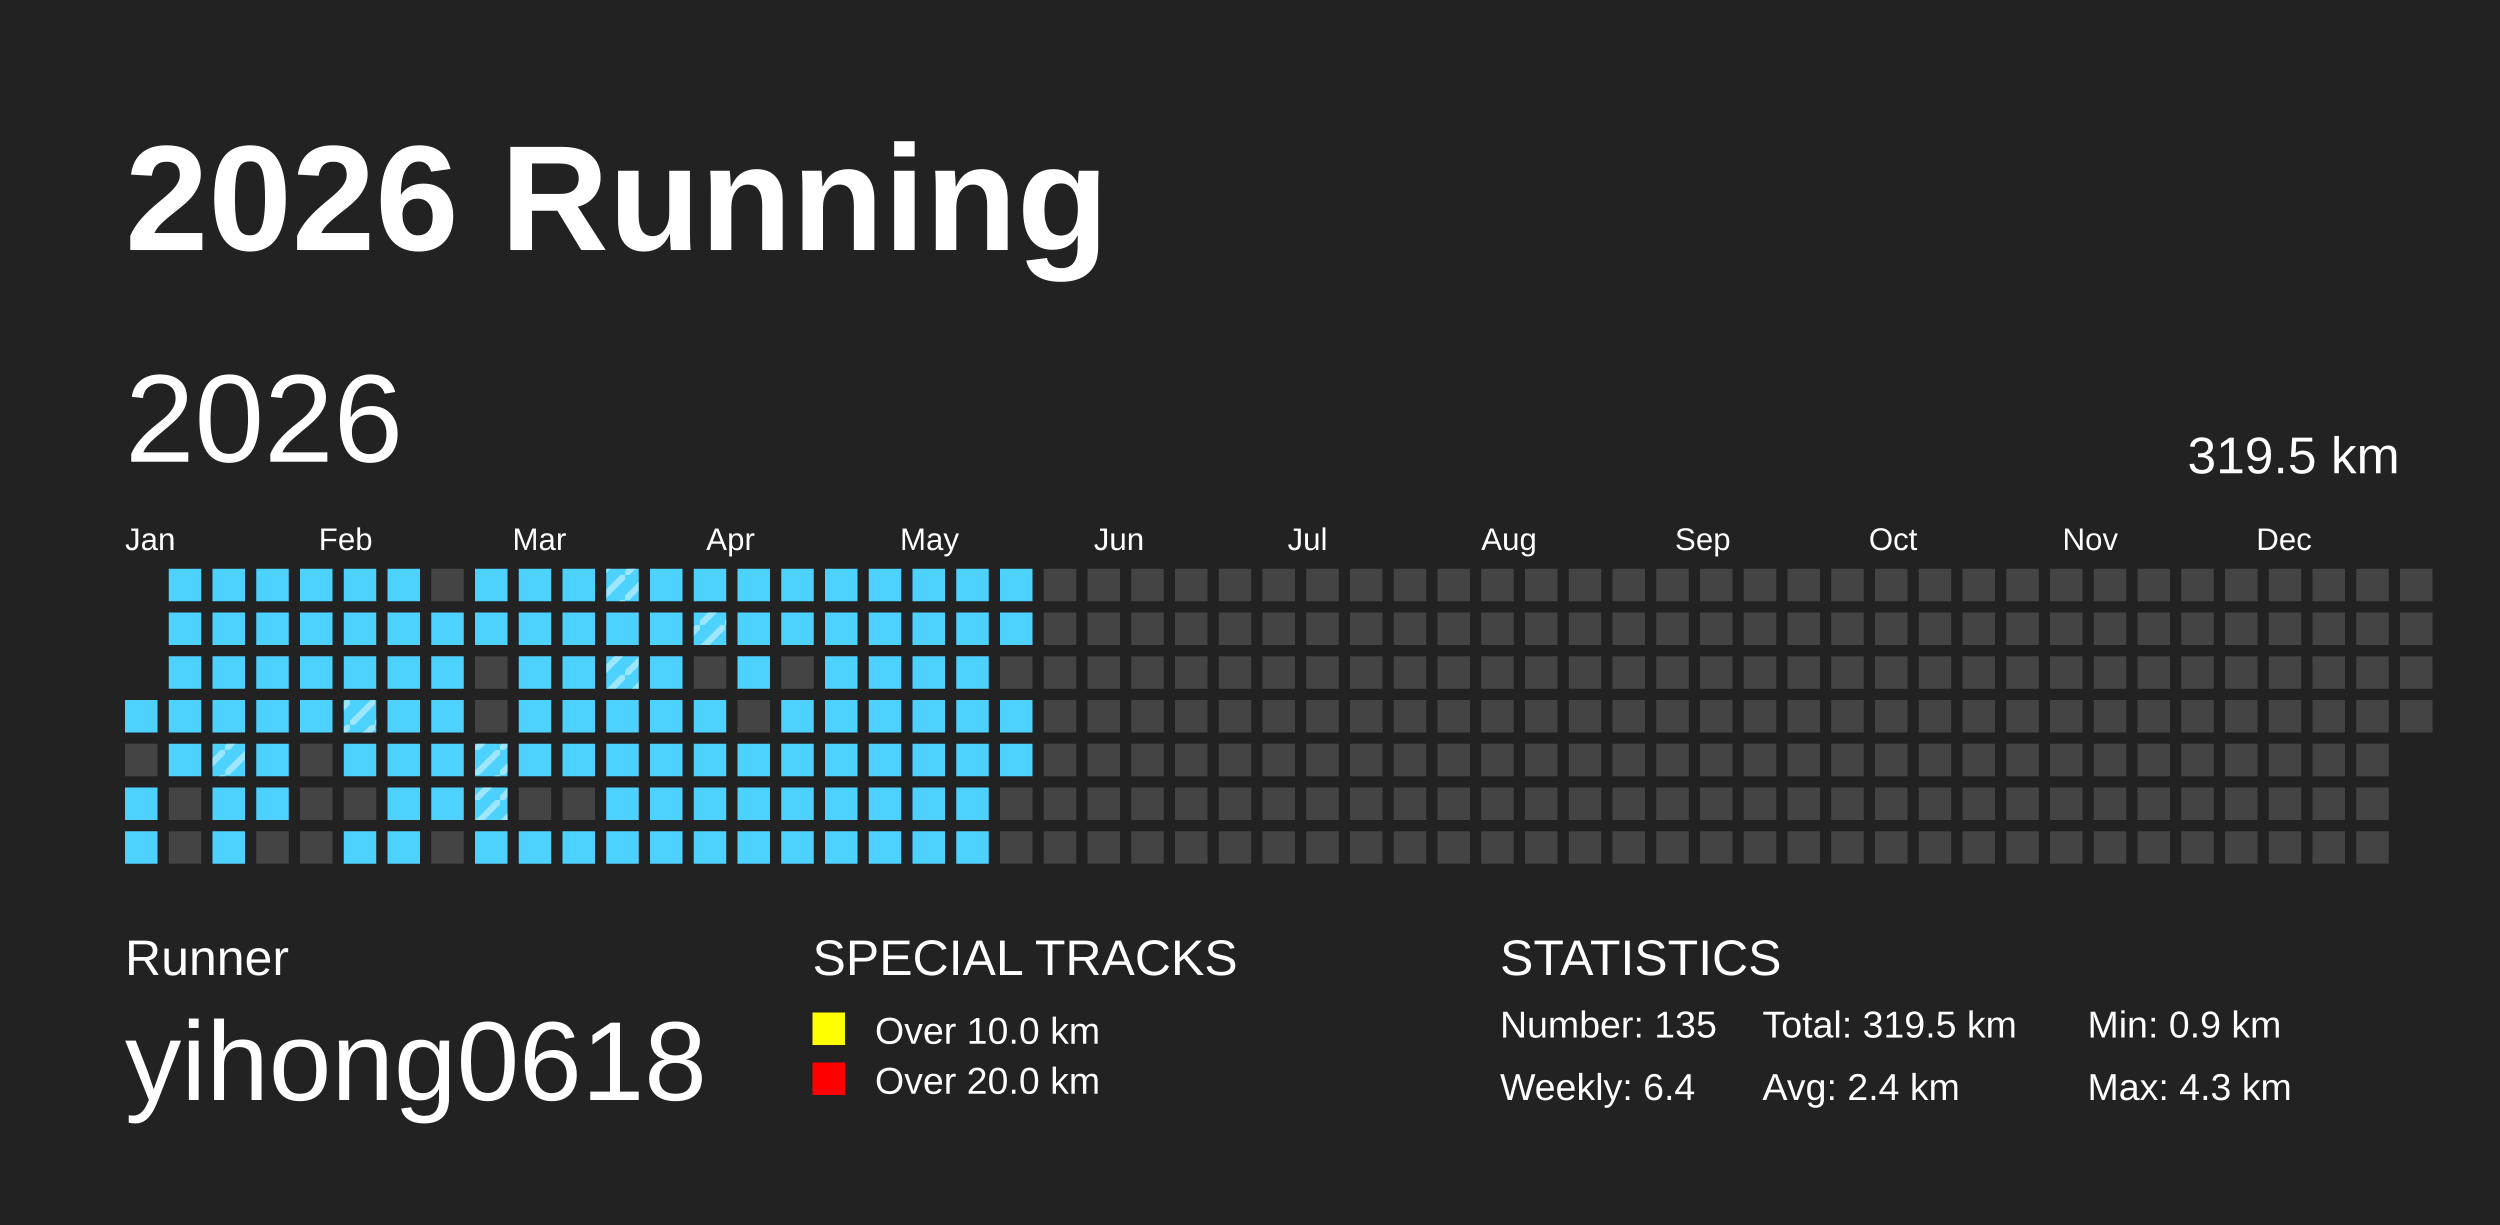
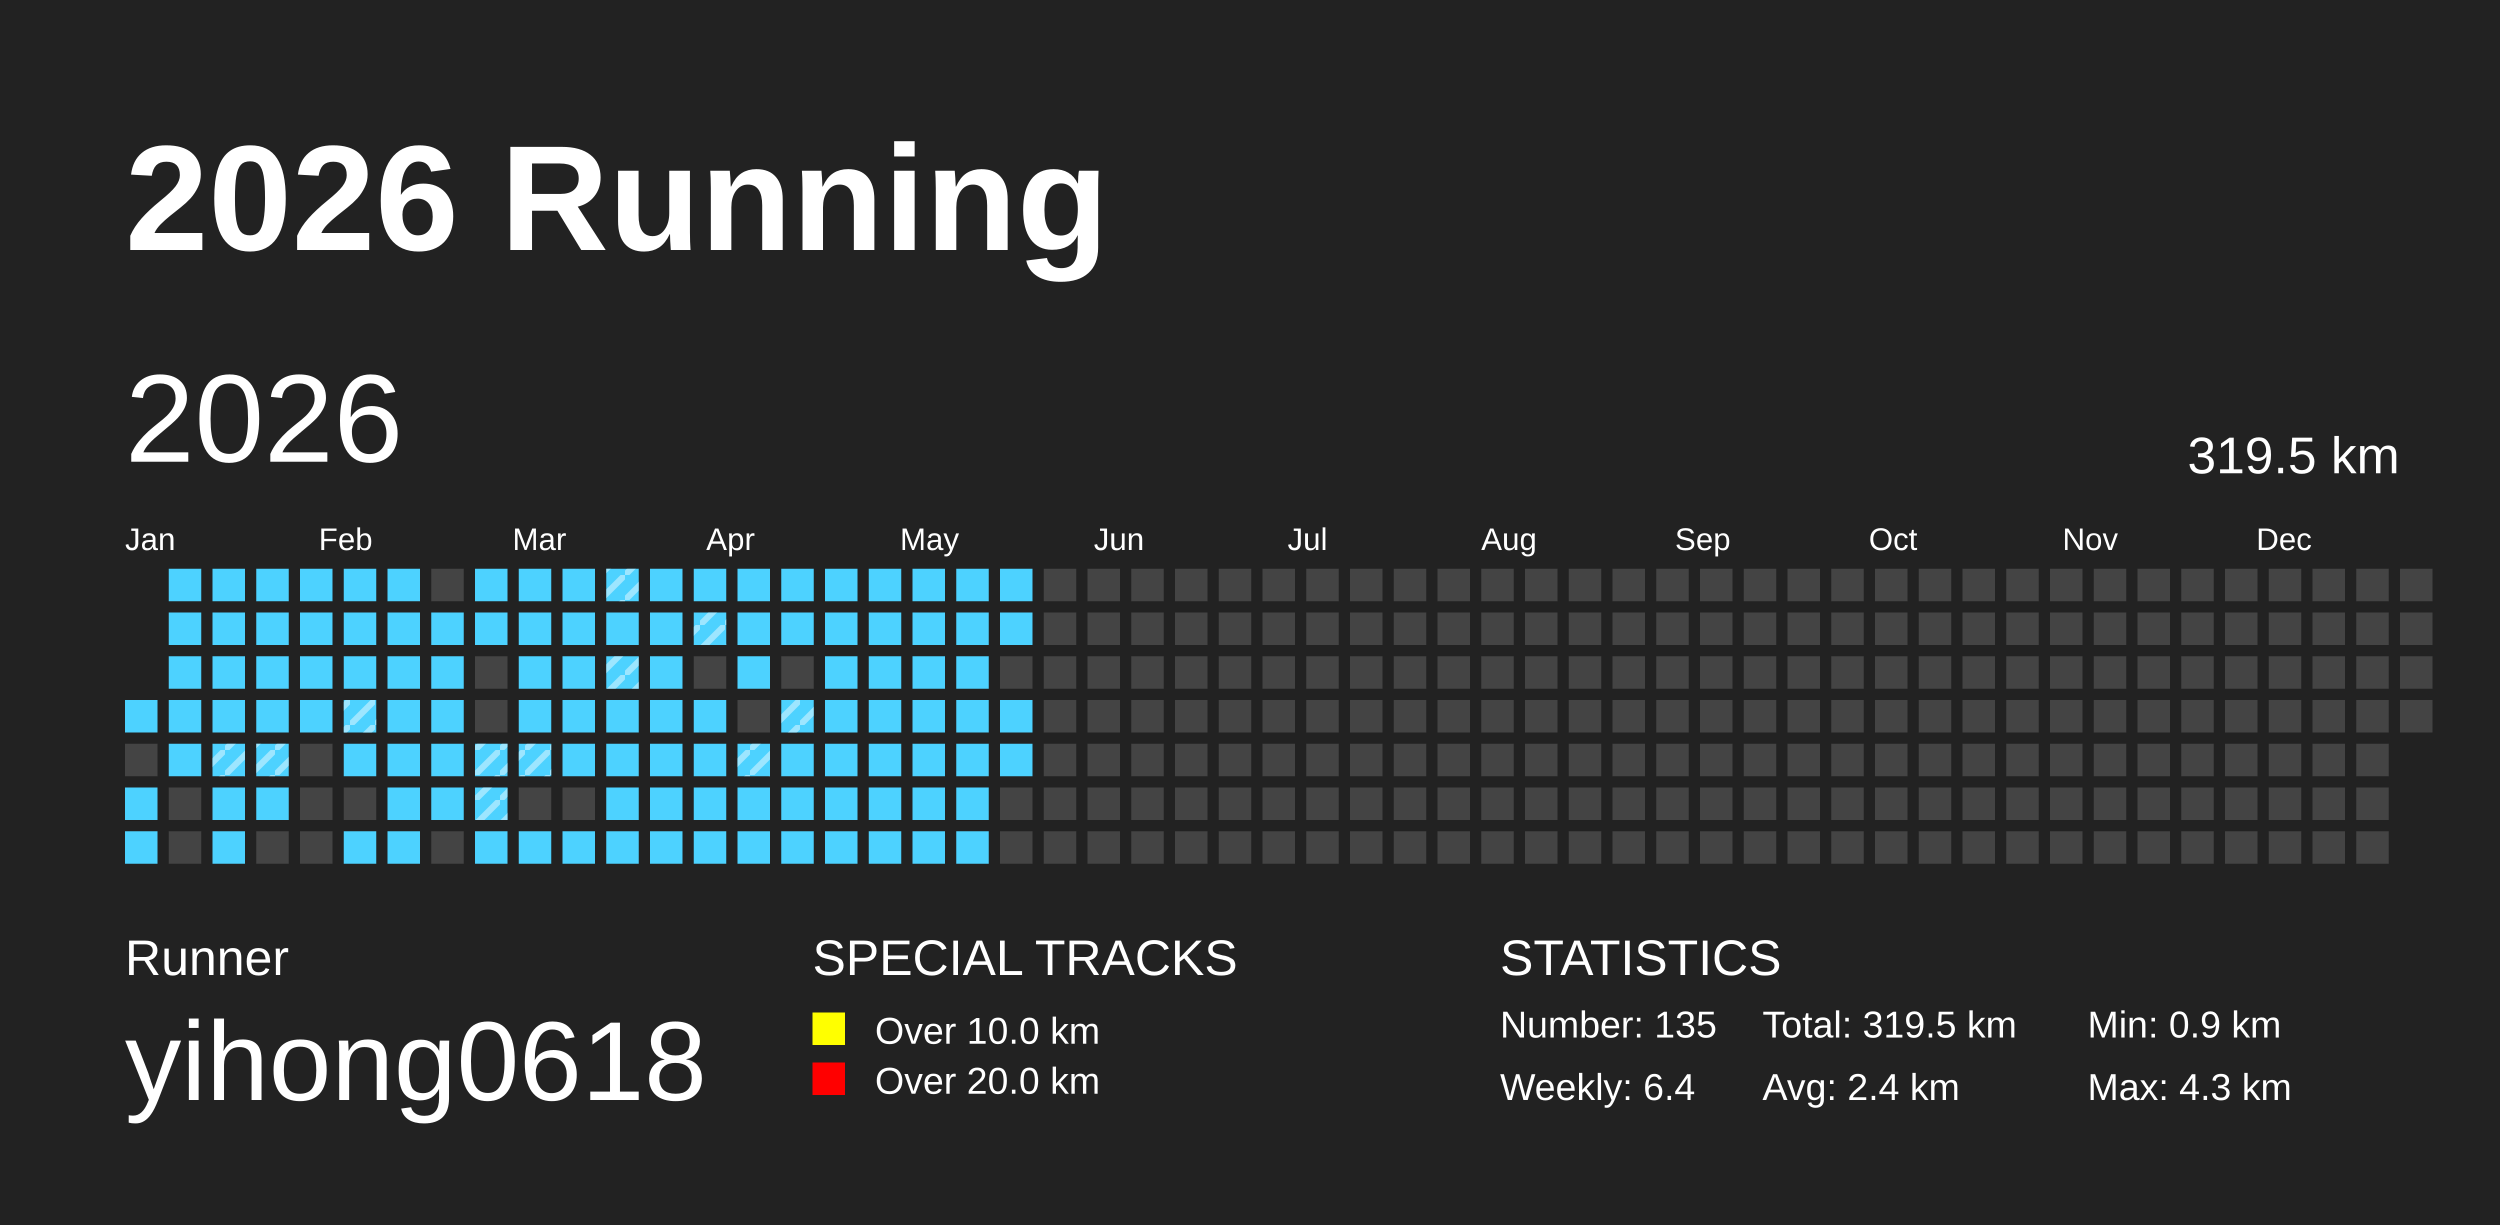
<svg xmlns="http://www.w3.org/2000/svg" baseProfile="full" height="98mm" version="1.1" viewBox="0,0,200,98" width="200mm">
  <defs>
    <pattern height="2" id="indoor-stripe" patternUnits="userSpaceOnUse" width="2">
      <line stroke="white" stroke-opacity="0.45" stroke-width="0.5" x1="0" x2="2" y1="2" y2="0" />
    </pattern>
  </defs>
  <rect fill="#222222" height="98" width="200" x="0" y="0" />
  <text fill="#FFFFFF" style="font-size:12px; font-family:Arial; font-weight:bold;" x="10" y="20">2026 Running</text>
  <text fill="#FFFFFF" style="font-size:4px; font-family:Arial" x="10" y="78">Runner</text>
  <text fill="#FFFFFF" style="font-size:9px; font-family:Arial" x="10" y="88">yihong0618</text>
  <text fill="#FFFFFF" style="font-size:4px; font-family:Arial" x="65" y="78">SPECIAL TRACKS</text>
  <rect fill="yellow" height="2.6" width="2.6" x="65" y="81" />
  <text fill="#FFFFFF" style="font-size:3px; font-family:Arial" x="70" y="83.5">Over 10.0 km</text>
  <rect fill="red" height="2.6" width="2.6" x="65" y="85" />
  <text fill="#FFFFFF" style="font-size:3px; font-family:Arial" x="70" y="87.5">Over 20.0 km</text>
  <text fill="#FFFFFF" style="font-size:4px; font-family:Arial" x="120" y="78">STATISTICS</text>
  <text fill="#FFFFFF" style="font-size:3px; font-family:Arial" x="120" y="83">Number: 135</text>
  <text fill="#FFFFFF" style="font-size:3px; font-family:Arial" x="120" y="88">Weekly: 6.4</text>
  <text fill="#FFFFFF" style="font-size:3px; font-family:Arial" x="141" y="83">Total: 319.5 km</text>
  <text fill="#FFFFFF" style="font-size:3px; font-family:Arial" x="141" y="88">Avg: 2.4 km</text>
  <text fill="#FFFFFF" style="font-size:3px; font-family:Arial" x="167" y="83">Min: 0.9 km</text>
  <text fill="#FFFFFF" style="font-size:3px; font-family:Arial" x="167" y="88">Max: 4.3 km</text>
  <text dominant-baseline="hanging" fill="#FFFFFF" style="font-size:10.0px; font-family:Arial;" x="10" y="30">2026</text>
  <text dominant-baseline="hanging" fill="#FFFFFF" style="font-size:4.125px; font-family:Arial;" x="175" y="35">319.5 km</text>
  <text fill="#FFFFFF" style="font-size:2.5px; font-family:Arial" x="10.0" y="44">Jan</text>
  <text fill="#FFFFFF" style="font-size:2.5px; font-family:Arial" x="25.5" y="44">Feb</text>
  <text fill="#FFFFFF" style="font-size:2.5px; font-family:Arial" x="41.0" y="44">Mar</text>
  <text fill="#FFFFFF" style="font-size:2.5px; font-family:Arial" x="56.5" y="44">Apr</text>
  <text fill="#FFFFFF" style="font-size:2.5px; font-family:Arial" x="72.0" y="44">May</text>
  <text fill="#FFFFFF" style="font-size:2.5px; font-family:Arial" x="87.5" y="44">Jun</text>
  <text fill="#FFFFFF" style="font-size:2.5px; font-family:Arial" x="103.0" y="44">Jul</text>
  <text fill="#FFFFFF" style="font-size:2.5px; font-family:Arial" x="118.5" y="44">Aug</text>
  <text fill="#FFFFFF" style="font-size:2.5px; font-family:Arial" x="134.0" y="44">Sep</text>
  <text fill="#FFFFFF" style="font-size:2.5px; font-family:Arial" x="149.5" y="44">Oct</text>
  <text fill="#FFFFFF" style="font-size:2.5px; font-family:Arial" x="165.0" y="44">Nov</text>
  <text fill="#FFFFFF" style="font-size:2.5px; font-family:Arial" x="180.5" y="44">Dec</text>
  <rect fill="#4DD2FF" height="2.6" width="2.6" x="10.0" y="56.0" />
  <rect fill="#444444" height="2.6" width="2.6" x="10.0" y="59.5" />
  <rect fill="#4DD2FF" height="2.6" width="2.6" x="10.0" y="63.0" />
  <rect fill="#4DD2FF" height="2.6" width="2.6" x="10.0" y="66.5" />
  <rect fill="#4DD2FF" height="2.6" width="2.6" x="13.5" y="45.5" />
  <rect fill="#4DD2FF" height="2.6" width="2.6" x="13.5" y="49.0" />
  <rect fill="#4DD2FF" height="2.6" width="2.6" x="13.5" y="52.5" />
  <rect fill="#4DD2FF" height="2.6" width="2.6" x="13.5" y="56.0" />
  <rect fill="#4DD2FF" height="2.6" width="2.6" x="13.5" y="59.5" />
  <rect fill="#444444" height="2.6" width="2.6" x="13.5" y="63.0" />
  <rect fill="#444444" height="2.6" width="2.6" x="13.5" y="66.5" />
  <rect fill="#4DD2FF" height="2.6" width="2.6" x="17.0" y="45.5" />
  <rect fill="#4DD2FF" height="2.6" width="2.6" x="17.0" y="49.0" />
  <rect fill="#4DD2FF" height="2.6" width="2.6" x="17.0" y="52.5" />
  <rect fill="#4DD2FF" height="2.6" width="2.6" x="17.0" y="56.0" />
  <rect fill="#4DD2FF" height="2.6" width="2.6" x="17.0" y="59.5" />
  <rect fill="url(#indoor-stripe)" height="2.6" style="pointer-events: none;" width="2.6" x="17.0" y="59.5" />
  <rect fill="#4DD2FF" height="2.6" width="2.6" x="17.0" y="63.0" />
  <rect fill="#4DD2FF" height="2.6" width="2.6" x="17.0" y="66.5" />
  <rect fill="#4DD2FF" height="2.6" width="2.6" x="20.5" y="45.5" />
  <rect fill="#4DD2FF" height="2.6" width="2.6" x="20.5" y="49.0" />
  <rect fill="#4DD2FF" height="2.6" width="2.6" x="20.5" y="52.5" />
  <rect fill="#4DD2FF" height="2.6" width="2.6" x="20.5" y="56.0" />
  <rect fill="#4DD2FF" height="2.6" width="2.6" x="20.5" y="59.5" />
+   <rect fill="url(#indoor-stripe)" height="2.6" style="pointer-events: none;" width="2.6" x="20.5" y="59.5" />
  <rect fill="#4DD2FF" height="2.6" width="2.6" x="20.5" y="63.0" />
  <rect fill="#444444" height="2.6" width="2.6" x="20.5" y="66.5" />
  <rect fill="#4DD2FF" height="2.6" width="2.6" x="24.0" y="45.5" />
  <rect fill="#4DD2FF" height="2.6" width="2.6" x="24.0" y="49.0" />
  <rect fill="#4DD2FF" height="2.6" width="2.6" x="24.0" y="52.5" />
  <rect fill="#4DD2FF" height="2.6" width="2.6" x="24.0" y="56.0" />
  <rect fill="#444444" height="2.6" width="2.6" x="24.0" y="59.5" />
  <rect fill="#444444" height="2.6" width="2.6" x="24.0" y="63.0" />
  <rect fill="#444444" height="2.6" width="2.6" x="24.0" y="66.5" />
  <rect fill="#4DD2FF" height="2.6" width="2.6" x="27.5" y="45.5" />
  <rect fill="#4DD2FF" height="2.6" width="2.6" x="27.5" y="49.0" />
  <rect fill="#4DD2FF" height="2.6" width="2.6" x="27.5" y="52.5" />
  <rect fill="#4DD2FF" height="2.6" width="2.6" x="27.5" y="56.0" />
  <rect fill="url(#indoor-stripe)" height="2.6" style="pointer-events: none;" width="2.6" x="27.5" y="56.0" />
  <rect fill="#4DD2FF" height="2.6" width="2.6" x="27.5" y="59.5" />
  <rect fill="#444444" height="2.6" width="2.6" x="27.5" y="63.0" />
  <rect fill="#4DD2FF" height="2.6" width="2.6" x="27.5" y="66.5" />
  <rect fill="#4DD2FF" height="2.6" width="2.6" x="31.0" y="45.5" />
  <rect fill="#4DD2FF" height="2.6" width="2.6" x="31.0" y="49.0" />
  <rect fill="#4DD2FF" height="2.6" width="2.6" x="31.0" y="52.5" />
  <rect fill="#4DD2FF" height="2.6" width="2.6" x="31.0" y="56.0" />
  <rect fill="#4DD2FF" height="2.6" width="2.6" x="31.0" y="59.5" />
  <rect fill="#4DD2FF" height="2.6" width="2.6" x="31.0" y="63.0" />
  <rect fill="#4DD2FF" height="2.6" width="2.6" x="31.0" y="66.5" />
  <rect fill="#444444" height="2.6" width="2.6" x="34.5" y="45.5" />
  <rect fill="#4DD2FF" height="2.6" width="2.6" x="34.5" y="49.0" />
  <rect fill="#4DD2FF" height="2.6" width="2.6" x="34.5" y="52.5" />
  <rect fill="#4DD2FF" height="2.6" width="2.6" x="34.5" y="56.0" />
  <rect fill="#4DD2FF" height="2.6" width="2.6" x="34.5" y="59.5" />
  <rect fill="#4DD2FF" height="2.6" width="2.6" x="34.5" y="63.0" />
  <rect fill="#444444" height="2.6" width="2.6" x="34.5" y="66.5" />
  <rect fill="#4DD2FF" height="2.6" width="2.6" x="38.0" y="45.5" />
  <rect fill="#4DD2FF" height="2.6" width="2.6" x="38.0" y="49.0" />
  <rect fill="#444444" height="2.6" width="2.6" x="38.0" y="52.5" />
  <rect fill="#444444" height="2.6" width="2.6" x="38.0" y="56.0" />
  <rect fill="#4DD2FF" height="2.6" width="2.6" x="38.0" y="59.5" />
  <rect fill="url(#indoor-stripe)" height="2.6" style="pointer-events: none;" width="2.6" x="38.0" y="59.5" />
  <rect fill="#4DD2FF" height="2.6" width="2.6" x="38.0" y="63.0" />
  <rect fill="url(#indoor-stripe)" height="2.6" style="pointer-events: none;" width="2.6" x="38.0" y="63.0" />
  <rect fill="#4DD2FF" height="2.6" width="2.6" x="38.0" y="66.5" />
  <rect fill="#4DD2FF" height="2.6" width="2.6" x="41.5" y="45.5" />
  <rect fill="#4DD2FF" height="2.6" width="2.6" x="41.5" y="49.0" />
  <rect fill="#4DD2FF" height="2.6" width="2.6" x="41.5" y="52.5" />
  <rect fill="#4DD2FF" height="2.6" width="2.6" x="41.5" y="56.0" />
  <rect fill="#4DD2FF" height="2.6" width="2.6" x="41.5" y="59.5" />
+   <rect fill="url(#indoor-stripe)" height="2.6" style="pointer-events: none;" width="2.6" x="41.5" y="59.5" />
  <rect fill="#444444" height="2.6" width="2.6" x="41.5" y="63.0" />
  <rect fill="#4DD2FF" height="2.6" width="2.6" x="41.5" y="66.5" />
  <rect fill="#4DD2FF" height="2.6" width="2.6" x="45.0" y="45.5" />
  <rect fill="#4DD2FF" height="2.6" width="2.6" x="45.0" y="49.0" />
  <rect fill="#4DD2FF" height="2.6" width="2.6" x="45.0" y="52.5" />
  <rect fill="#4DD2FF" height="2.6" width="2.6" x="45.0" y="56.0" />
  <rect fill="#4DD2FF" height="2.6" width="2.6" x="45.0" y="59.5" />
  <rect fill="#444444" height="2.6" width="2.6" x="45.0" y="63.0" />
  <rect fill="#4DD2FF" height="2.6" width="2.6" x="45.0" y="66.5" />
  <rect fill="#4DD2FF" height="2.6" width="2.6" x="48.5" y="45.5" />
  <rect fill="url(#indoor-stripe)" height="2.6" style="pointer-events: none;" width="2.6" x="48.5" y="45.5" />
  <rect fill="#4DD2FF" height="2.6" width="2.6" x="48.5" y="49.0" />
  <rect fill="#4DD2FF" height="2.6" width="2.6" x="48.5" y="52.5" />
  <rect fill="url(#indoor-stripe)" height="2.6" style="pointer-events: none;" width="2.6" x="48.5" y="52.5" />
  <rect fill="#4DD2FF" height="2.6" width="2.6" x="48.5" y="56.0" />
  <rect fill="#4DD2FF" height="2.6" width="2.6" x="48.5" y="59.5" />
  <rect fill="#4DD2FF" height="2.6" width="2.6" x="48.5" y="63.0" />
  <rect fill="#4DD2FF" height="2.6" width="2.6" x="48.5" y="66.5" />
  <rect fill="#4DD2FF" height="2.6" width="2.6" x="52.0" y="45.5" />
  <rect fill="#4DD2FF" height="2.6" width="2.6" x="52.0" y="49.0" />
  <rect fill="#4DD2FF" height="2.6" width="2.6" x="52.0" y="52.5" />
  <rect fill="#4DD2FF" height="2.6" width="2.6" x="52.0" y="56.0" />
  <rect fill="#4DD2FF" height="2.6" width="2.6" x="52.0" y="59.5" />
  <rect fill="#4DD2FF" height="2.6" width="2.6" x="52.0" y="63.0" />
  <rect fill="#4DD2FF" height="2.6" width="2.6" x="52.0" y="66.5" />
  <rect fill="#4DD2FF" height="2.6" width="2.6" x="55.5" y="45.5" />
  <rect fill="#4DD2FF" height="2.6" width="2.6" x="55.5" y="49.0" />
  <rect fill="url(#indoor-stripe)" height="2.6" style="pointer-events: none;" width="2.6" x="55.5" y="49.0" />
  <rect fill="#444444" height="2.6" width="2.6" x="55.5" y="52.5" />
  <rect fill="#4DD2FF" height="2.6" width="2.6" x="55.5" y="56.0" />
  <rect fill="#4DD2FF" height="2.6" width="2.6" x="55.5" y="59.5" />
  <rect fill="#4DD2FF" height="2.6" width="2.6" x="55.5" y="63.0" />
  <rect fill="#4DD2FF" height="2.6" width="2.6" x="55.5" y="66.5" />
  <rect fill="#4DD2FF" height="2.6" width="2.6" x="59.0" y="45.5" />
  <rect fill="#4DD2FF" height="2.6" width="2.6" x="59.0" y="49.0" />
  <rect fill="#4DD2FF" height="2.6" width="2.6" x="59.0" y="52.5" />
  <rect fill="#444444" height="2.6" width="2.6" x="59.0" y="56.0" />
  <rect fill="#4DD2FF" height="2.6" width="2.6" x="59.0" y="59.5" />
+   <rect fill="url(#indoor-stripe)" height="2.6" style="pointer-events: none;" width="2.6" x="59.0" y="59.5" />
  <rect fill="#4DD2FF" height="2.6" width="2.6" x="59.0" y="63.0" />
  <rect fill="#4DD2FF" height="2.6" width="2.6" x="59.0" y="66.5" />
  <rect fill="#4DD2FF" height="2.6" width="2.6" x="62.5" y="45.5" />
  <rect fill="#4DD2FF" height="2.6" width="2.6" x="62.5" y="49.0" />
  <rect fill="#444444" height="2.6" width="2.6" x="62.5" y="52.5" />
  <rect fill="#4DD2FF" height="2.6" width="2.6" x="62.5" y="56.0" />
+   <rect fill="url(#indoor-stripe)" height="2.6" style="pointer-events: none;" width="2.6" x="62.5" y="56.0" />
  <rect fill="#4DD2FF" height="2.6" width="2.6" x="62.5" y="59.5" />
  <rect fill="#4DD2FF" height="2.6" width="2.6" x="62.5" y="63.0" />
  <rect fill="#4DD2FF" height="2.6" width="2.6" x="62.5" y="66.5" />
  <rect fill="#4DD2FF" height="2.6" width="2.6" x="66.0" y="45.5" />
  <rect fill="#4DD2FF" height="2.6" width="2.6" x="66.0" y="49.0" />
  <rect fill="#4DD2FF" height="2.6" width="2.6" x="66.0" y="52.5" />
  <rect fill="#4DD2FF" height="2.6" width="2.6" x="66.0" y="56.0" />
  <rect fill="#4DD2FF" height="2.6" width="2.6" x="66.0" y="59.5" />
  <rect fill="#4DD2FF" height="2.6" width="2.6" x="66.0" y="63.0" />
  <rect fill="#4DD2FF" height="2.6" width="2.6" x="66.0" y="66.5" />
  <rect fill="#4DD2FF" height="2.6" width="2.6" x="69.5" y="45.5" />
  <rect fill="#4DD2FF" height="2.6" width="2.6" x="69.5" y="49.0" />
  <rect fill="#4DD2FF" height="2.6" width="2.6" x="69.5" y="52.5" />
  <rect fill="#4DD2FF" height="2.6" width="2.6" x="69.5" y="56.0" />
  <rect fill="#4DD2FF" height="2.6" width="2.6" x="69.5" y="59.5" />
  <rect fill="#4DD2FF" height="2.6" width="2.6" x="69.5" y="63.0" />
  <rect fill="#4DD2FF" height="2.6" width="2.6" x="69.5" y="66.5" />
  <rect fill="#4DD2FF" height="2.6" width="2.6" x="73.0" y="45.5" />
  <rect fill="#4DD2FF" height="2.6" width="2.6" x="73.0" y="49.0" />
  <rect fill="#4DD2FF" height="2.6" width="2.6" x="73.0" y="52.5" />
  <rect fill="#4DD2FF" height="2.6" width="2.6" x="73.0" y="56.0" />
  <rect fill="#4DD2FF" height="2.6" width="2.6" x="73.0" y="59.5" />
  <rect fill="#4DD2FF" height="2.6" width="2.6" x="73.0" y="63.0" />
  <rect fill="#4DD2FF" height="2.6" width="2.6" x="73.0" y="66.5" />
  <rect fill="#4DD2FF" height="2.6" width="2.6" x="76.5" y="45.5" />
  <rect fill="#4DD2FF" height="2.6" width="2.6" x="76.5" y="49.0" />
  <rect fill="#4DD2FF" height="2.6" width="2.6" x="76.5" y="52.5" />
  <rect fill="#4DD2FF" height="2.6" width="2.6" x="76.5" y="56.0" />
  <rect fill="#4DD2FF" height="2.6" width="2.6" x="76.5" y="59.5" />
  <rect fill="#4DD2FF" height="2.6" width="2.6" x="76.5" y="63.0" />
  <rect fill="#4DD2FF" height="2.6" width="2.6" x="76.5" y="66.5" />
  <rect fill="#4DD2FF" height="2.6" width="2.6" x="80.0" y="45.5" />
  <rect fill="#4DD2FF" height="2.6" width="2.6" x="80.0" y="49.0" />
  <rect fill="#444444" height="2.6" width="2.6" x="80.0" y="52.5" />
  <rect fill="#4DD2FF" height="2.6" width="2.6" x="80.0" y="56.0" />
  <rect fill="#4DD2FF" height="2.6" width="2.6" x="80.0" y="59.5" />
  <rect fill="#444444" height="2.6" width="2.6" x="80.0" y="63.0" />
  <rect fill="#444444" height="2.6" width="2.6" x="80.0" y="66.5" />
  <rect fill="#444444" height="2.6" width="2.6" x="83.5" y="45.5" />
  <rect fill="#444444" height="2.6" width="2.6" x="83.5" y="49.0" />
  <rect fill="#444444" height="2.6" width="2.6" x="83.5" y="52.5" />
  <rect fill="#444444" height="2.6" width="2.6" x="83.5" y="56.0" />
  <rect fill="#444444" height="2.6" width="2.6" x="83.5" y="59.5" />
  <rect fill="#444444" height="2.6" width="2.6" x="83.5" y="63.0" />
  <rect fill="#444444" height="2.6" width="2.6" x="83.5" y="66.5" />
  <rect fill="#444444" height="2.6" width="2.6" x="87.0" y="45.5" />
  <rect fill="#444444" height="2.6" width="2.6" x="87.0" y="49.0" />
  <rect fill="#444444" height="2.6" width="2.6" x="87.0" y="52.5" />
  <rect fill="#444444" height="2.6" width="2.6" x="87.0" y="56.0" />
  <rect fill="#444444" height="2.6" width="2.6" x="87.0" y="59.5" />
  <rect fill="#444444" height="2.6" width="2.6" x="87.0" y="63.0" />
  <rect fill="#444444" height="2.6" width="2.6" x="87.0" y="66.5" />
  <rect fill="#444444" height="2.6" width="2.6" x="90.5" y="45.5" />
  <rect fill="#444444" height="2.6" width="2.6" x="90.5" y="49.0" />
  <rect fill="#444444" height="2.6" width="2.6" x="90.5" y="52.5" />
  <rect fill="#444444" height="2.6" width="2.6" x="90.5" y="56.0" />
  <rect fill="#444444" height="2.6" width="2.6" x="90.5" y="59.5" />
  <rect fill="#444444" height="2.6" width="2.6" x="90.5" y="63.0" />
  <rect fill="#444444" height="2.6" width="2.6" x="90.5" y="66.5" />
  <rect fill="#444444" height="2.6" width="2.6" x="94.0" y="45.5" />
  <rect fill="#444444" height="2.6" width="2.6" x="94.0" y="49.0" />
  <rect fill="#444444" height="2.6" width="2.6" x="94.0" y="52.5" />
  <rect fill="#444444" height="2.6" width="2.6" x="94.0" y="56.0" />
  <rect fill="#444444" height="2.6" width="2.6" x="94.0" y="59.5" />
  <rect fill="#444444" height="2.6" width="2.6" x="94.0" y="63.0" />
  <rect fill="#444444" height="2.6" width="2.6" x="94.0" y="66.5" />
  <rect fill="#444444" height="2.6" width="2.6" x="97.5" y="45.5" />
  <rect fill="#444444" height="2.6" width="2.6" x="97.5" y="49.0" />
  <rect fill="#444444" height="2.6" width="2.6" x="97.5" y="52.5" />
  <rect fill="#444444" height="2.6" width="2.6" x="97.5" y="56.0" />
  <rect fill="#444444" height="2.6" width="2.6" x="97.5" y="59.5" />
  <rect fill="#444444" height="2.6" width="2.6" x="97.5" y="63.0" />
  <rect fill="#444444" height="2.6" width="2.6" x="97.5" y="66.5" />
  <rect fill="#444444" height="2.6" width="2.6" x="101.0" y="45.5" />
  <rect fill="#444444" height="2.6" width="2.6" x="101.0" y="49.0" />
  <rect fill="#444444" height="2.6" width="2.6" x="101.0" y="52.5" />
  <rect fill="#444444" height="2.6" width="2.6" x="101.0" y="56.0" />
  <rect fill="#444444" height="2.6" width="2.6" x="101.0" y="59.5" />
  <rect fill="#444444" height="2.6" width="2.6" x="101.0" y="63.0" />
  <rect fill="#444444" height="2.6" width="2.6" x="101.0" y="66.5" />
  <rect fill="#444444" height="2.6" width="2.6" x="104.5" y="45.5" />
  <rect fill="#444444" height="2.6" width="2.6" x="104.5" y="49.0" />
  <rect fill="#444444" height="2.6" width="2.6" x="104.5" y="52.5" />
  <rect fill="#444444" height="2.6" width="2.6" x="104.5" y="56.0" />
  <rect fill="#444444" height="2.6" width="2.6" x="104.5" y="59.5" />
  <rect fill="#444444" height="2.6" width="2.6" x="104.5" y="63.0" />
  <rect fill="#444444" height="2.6" width="2.6" x="104.5" y="66.5" />
  <rect fill="#444444" height="2.6" width="2.6" x="108.0" y="45.5" />
  <rect fill="#444444" height="2.6" width="2.6" x="108.0" y="49.0" />
  <rect fill="#444444" height="2.6" width="2.6" x="108.0" y="52.5" />
  <rect fill="#444444" height="2.6" width="2.6" x="108.0" y="56.0" />
  <rect fill="#444444" height="2.6" width="2.6" x="108.0" y="59.5" />
  <rect fill="#444444" height="2.6" width="2.6" x="108.0" y="63.0" />
  <rect fill="#444444" height="2.6" width="2.6" x="108.0" y="66.5" />
  <rect fill="#444444" height="2.6" width="2.6" x="111.5" y="45.5" />
  <rect fill="#444444" height="2.6" width="2.6" x="111.5" y="49.0" />
  <rect fill="#444444" height="2.6" width="2.6" x="111.5" y="52.5" />
  <rect fill="#444444" height="2.6" width="2.6" x="111.5" y="56.0" />
  <rect fill="#444444" height="2.6" width="2.6" x="111.5" y="59.5" />
  <rect fill="#444444" height="2.6" width="2.6" x="111.5" y="63.0" />
  <rect fill="#444444" height="2.6" width="2.6" x="111.5" y="66.5" />
  <rect fill="#444444" height="2.6" width="2.6" x="115.0" y="45.5" />
  <rect fill="#444444" height="2.6" width="2.6" x="115.0" y="49.0" />
  <rect fill="#444444" height="2.6" width="2.6" x="115.0" y="52.5" />
  <rect fill="#444444" height="2.6" width="2.6" x="115.0" y="56.0" />
  <rect fill="#444444" height="2.6" width="2.6" x="115.0" y="59.5" />
  <rect fill="#444444" height="2.6" width="2.6" x="115.0" y="63.0" />
  <rect fill="#444444" height="2.6" width="2.6" x="115.0" y="66.5" />
  <rect fill="#444444" height="2.6" width="2.6" x="118.5" y="45.5" />
  <rect fill="#444444" height="2.6" width="2.6" x="118.5" y="49.0" />
  <rect fill="#444444" height="2.6" width="2.6" x="118.5" y="52.5" />
  <rect fill="#444444" height="2.6" width="2.6" x="118.5" y="56.0" />
  <rect fill="#444444" height="2.6" width="2.6" x="118.5" y="59.5" />
  <rect fill="#444444" height="2.6" width="2.6" x="118.5" y="63.0" />
  <rect fill="#444444" height="2.6" width="2.6" x="118.5" y="66.5" />
  <rect fill="#444444" height="2.6" width="2.6" x="122.0" y="45.5" />
  <rect fill="#444444" height="2.6" width="2.6" x="122.0" y="49.0" />
  <rect fill="#444444" height="2.6" width="2.6" x="122.0" y="52.5" />
  <rect fill="#444444" height="2.6" width="2.6" x="122.0" y="56.0" />
  <rect fill="#444444" height="2.6" width="2.6" x="122.0" y="59.5" />
  <rect fill="#444444" height="2.6" width="2.6" x="122.0" y="63.0" />
  <rect fill="#444444" height="2.6" width="2.6" x="122.0" y="66.5" />
  <rect fill="#444444" height="2.6" width="2.6" x="125.5" y="45.5" />
  <rect fill="#444444" height="2.6" width="2.6" x="125.5" y="49.0" />
  <rect fill="#444444" height="2.6" width="2.6" x="125.5" y="52.5" />
  <rect fill="#444444" height="2.6" width="2.6" x="125.5" y="56.0" />
  <rect fill="#444444" height="2.6" width="2.6" x="125.5" y="59.5" />
  <rect fill="#444444" height="2.6" width="2.6" x="125.5" y="63.0" />
  <rect fill="#444444" height="2.6" width="2.6" x="125.5" y="66.5" />
  <rect fill="#444444" height="2.6" width="2.6" x="129.0" y="45.5" />
  <rect fill="#444444" height="2.6" width="2.6" x="129.0" y="49.0" />
  <rect fill="#444444" height="2.6" width="2.6" x="129.0" y="52.5" />
  <rect fill="#444444" height="2.6" width="2.6" x="129.0" y="56.0" />
  <rect fill="#444444" height="2.6" width="2.6" x="129.0" y="59.5" />
  <rect fill="#444444" height="2.6" width="2.6" x="129.0" y="63.0" />
  <rect fill="#444444" height="2.6" width="2.6" x="129.0" y="66.5" />
  <rect fill="#444444" height="2.6" width="2.6" x="132.5" y="45.5" />
  <rect fill="#444444" height="2.6" width="2.6" x="132.5" y="49.0" />
  <rect fill="#444444" height="2.6" width="2.6" x="132.5" y="52.5" />
  <rect fill="#444444" height="2.6" width="2.6" x="132.5" y="56.0" />
  <rect fill="#444444" height="2.6" width="2.6" x="132.5" y="59.5" />
  <rect fill="#444444" height="2.6" width="2.6" x="132.5" y="63.0" />
  <rect fill="#444444" height="2.6" width="2.6" x="132.5" y="66.5" />
  <rect fill="#444444" height="2.6" width="2.6" x="136.0" y="45.5" />
  <rect fill="#444444" height="2.6" width="2.6" x="136.0" y="49.0" />
  <rect fill="#444444" height="2.6" width="2.6" x="136.0" y="52.5" />
  <rect fill="#444444" height="2.6" width="2.6" x="136.0" y="56.0" />
  <rect fill="#444444" height="2.6" width="2.6" x="136.0" y="59.5" />
  <rect fill="#444444" height="2.6" width="2.6" x="136.0" y="63.0" />
  <rect fill="#444444" height="2.6" width="2.6" x="136.0" y="66.5" />
  <rect fill="#444444" height="2.6" width="2.6" x="139.5" y="45.5" />
  <rect fill="#444444" height="2.6" width="2.6" x="139.5" y="49.0" />
  <rect fill="#444444" height="2.6" width="2.6" x="139.5" y="52.5" />
  <rect fill="#444444" height="2.6" width="2.6" x="139.5" y="56.0" />
  <rect fill="#444444" height="2.6" width="2.6" x="139.5" y="59.5" />
  <rect fill="#444444" height="2.6" width="2.6" x="139.5" y="63.0" />
  <rect fill="#444444" height="2.6" width="2.6" x="139.5" y="66.5" />
  <rect fill="#444444" height="2.6" width="2.6" x="143.0" y="45.5" />
  <rect fill="#444444" height="2.6" width="2.6" x="143.0" y="49.0" />
  <rect fill="#444444" height="2.6" width="2.6" x="143.0" y="52.5" />
  <rect fill="#444444" height="2.6" width="2.6" x="143.0" y="56.0" />
  <rect fill="#444444" height="2.6" width="2.6" x="143.0" y="59.5" />
  <rect fill="#444444" height="2.6" width="2.6" x="143.0" y="63.0" />
  <rect fill="#444444" height="2.6" width="2.6" x="143.0" y="66.5" />
  <rect fill="#444444" height="2.6" width="2.6" x="146.5" y="45.5" />
  <rect fill="#444444" height="2.6" width="2.6" x="146.5" y="49.0" />
  <rect fill="#444444" height="2.6" width="2.6" x="146.5" y="52.5" />
  <rect fill="#444444" height="2.6" width="2.6" x="146.5" y="56.0" />
  <rect fill="#444444" height="2.6" width="2.6" x="146.5" y="59.5" />
  <rect fill="#444444" height="2.6" width="2.6" x="146.5" y="63.0" />
  <rect fill="#444444" height="2.6" width="2.6" x="146.5" y="66.5" />
  <rect fill="#444444" height="2.6" width="2.6" x="150.0" y="45.5" />
  <rect fill="#444444" height="2.6" width="2.6" x="150.0" y="49.0" />
  <rect fill="#444444" height="2.6" width="2.6" x="150.0" y="52.5" />
  <rect fill="#444444" height="2.6" width="2.6" x="150.0" y="56.0" />
  <rect fill="#444444" height="2.6" width="2.6" x="150.0" y="59.5" />
  <rect fill="#444444" height="2.6" width="2.6" x="150.0" y="63.0" />
  <rect fill="#444444" height="2.6" width="2.6" x="150.0" y="66.5" />
  <rect fill="#444444" height="2.6" width="2.6" x="153.5" y="45.5" />
  <rect fill="#444444" height="2.6" width="2.6" x="153.5" y="49.0" />
  <rect fill="#444444" height="2.6" width="2.6" x="153.5" y="52.5" />
  <rect fill="#444444" height="2.6" width="2.6" x="153.5" y="56.0" />
  <rect fill="#444444" height="2.6" width="2.6" x="153.5" y="59.5" />
  <rect fill="#444444" height="2.6" width="2.6" x="153.5" y="63.0" />
  <rect fill="#444444" height="2.6" width="2.6" x="153.5" y="66.5" />
  <rect fill="#444444" height="2.6" width="2.6" x="157.0" y="45.5" />
  <rect fill="#444444" height="2.6" width="2.6" x="157.0" y="49.0" />
  <rect fill="#444444" height="2.6" width="2.6" x="157.0" y="52.5" />
  <rect fill="#444444" height="2.6" width="2.6" x="157.0" y="56.0" />
  <rect fill="#444444" height="2.6" width="2.6" x="157.0" y="59.5" />
  <rect fill="#444444" height="2.6" width="2.6" x="157.0" y="63.0" />
  <rect fill="#444444" height="2.6" width="2.6" x="157.0" y="66.5" />
  <rect fill="#444444" height="2.6" width="2.6" x="160.5" y="45.5" />
  <rect fill="#444444" height="2.6" width="2.6" x="160.5" y="49.0" />
  <rect fill="#444444" height="2.6" width="2.6" x="160.5" y="52.5" />
  <rect fill="#444444" height="2.6" width="2.6" x="160.5" y="56.0" />
  <rect fill="#444444" height="2.6" width="2.6" x="160.5" y="59.5" />
  <rect fill="#444444" height="2.6" width="2.6" x="160.5" y="63.0" />
  <rect fill="#444444" height="2.6" width="2.6" x="160.5" y="66.5" />
  <rect fill="#444444" height="2.6" width="2.6" x="164.0" y="45.5" />
  <rect fill="#444444" height="2.6" width="2.6" x="164.0" y="49.0" />
  <rect fill="#444444" height="2.6" width="2.6" x="164.0" y="52.5" />
  <rect fill="#444444" height="2.6" width="2.6" x="164.0" y="56.0" />
  <rect fill="#444444" height="2.6" width="2.6" x="164.0" y="59.5" />
  <rect fill="#444444" height="2.6" width="2.6" x="164.0" y="63.0" />
  <rect fill="#444444" height="2.6" width="2.6" x="164.0" y="66.5" />
  <rect fill="#444444" height="2.6" width="2.6" x="167.5" y="45.5" />
  <rect fill="#444444" height="2.6" width="2.6" x="167.5" y="49.0" />
  <rect fill="#444444" height="2.6" width="2.6" x="167.5" y="52.5" />
  <rect fill="#444444" height="2.6" width="2.6" x="167.5" y="56.0" />
  <rect fill="#444444" height="2.6" width="2.6" x="167.5" y="59.5" />
  <rect fill="#444444" height="2.6" width="2.6" x="167.5" y="63.0" />
  <rect fill="#444444" height="2.6" width="2.6" x="167.5" y="66.5" />
  <rect fill="#444444" height="2.6" width="2.6" x="171.0" y="45.5" />
  <rect fill="#444444" height="2.6" width="2.6" x="171.0" y="49.0" />
  <rect fill="#444444" height="2.6" width="2.6" x="171.0" y="52.5" />
  <rect fill="#444444" height="2.6" width="2.6" x="171.0" y="56.0" />
  <rect fill="#444444" height="2.6" width="2.6" x="171.0" y="59.5" />
  <rect fill="#444444" height="2.6" width="2.6" x="171.0" y="63.0" />
  <rect fill="#444444" height="2.6" width="2.6" x="171.0" y="66.5" />
  <rect fill="#444444" height="2.6" width="2.6" x="174.5" y="45.5" />
  <rect fill="#444444" height="2.6" width="2.6" x="174.5" y="49.0" />
  <rect fill="#444444" height="2.6" width="2.6" x="174.5" y="52.5" />
  <rect fill="#444444" height="2.6" width="2.6" x="174.5" y="56.0" />
  <rect fill="#444444" height="2.6" width="2.6" x="174.5" y="59.5" />
  <rect fill="#444444" height="2.6" width="2.6" x="174.5" y="63.0" />
  <rect fill="#444444" height="2.6" width="2.6" x="174.5" y="66.5" />
  <rect fill="#444444" height="2.6" width="2.6" x="178.0" y="45.5" />
  <rect fill="#444444" height="2.6" width="2.6" x="178.0" y="49.0" />
  <rect fill="#444444" height="2.6" width="2.6" x="178.0" y="52.5" />
  <rect fill="#444444" height="2.6" width="2.6" x="178.0" y="56.0" />
  <rect fill="#444444" height="2.6" width="2.6" x="178.0" y="59.5" />
  <rect fill="#444444" height="2.6" width="2.6" x="178.0" y="63.0" />
  <rect fill="#444444" height="2.6" width="2.6" x="178.0" y="66.5" />
  <rect fill="#444444" height="2.6" width="2.6" x="181.5" y="45.5" />
  <rect fill="#444444" height="2.6" width="2.6" x="181.5" y="49.0" />
  <rect fill="#444444" height="2.6" width="2.6" x="181.5" y="52.5" />
  <rect fill="#444444" height="2.6" width="2.6" x="181.5" y="56.0" />
  <rect fill="#444444" height="2.6" width="2.6" x="181.5" y="59.5" />
  <rect fill="#444444" height="2.6" width="2.6" x="181.5" y="63.0" />
  <rect fill="#444444" height="2.6" width="2.6" x="181.5" y="66.5" />
  <rect fill="#444444" height="2.6" width="2.6" x="185.0" y="45.5" />
  <rect fill="#444444" height="2.6" width="2.6" x="185.0" y="49.0" />
  <rect fill="#444444" height="2.6" width="2.6" x="185.0" y="52.5" />
  <rect fill="#444444" height="2.6" width="2.6" x="185.0" y="56.0" />
  <rect fill="#444444" height="2.6" width="2.6" x="185.0" y="59.5" />
  <rect fill="#444444" height="2.6" width="2.6" x="185.0" y="63.0" />
  <rect fill="#444444" height="2.6" width="2.6" x="185.0" y="66.5" />
  <rect fill="#444444" height="2.6" width="2.6" x="188.5" y="45.5" />
  <rect fill="#444444" height="2.6" width="2.6" x="188.5" y="49.0" />
  <rect fill="#444444" height="2.6" width="2.6" x="188.5" y="52.5" />
  <rect fill="#444444" height="2.6" width="2.6" x="188.5" y="56.0" />
  <rect fill="#444444" height="2.6" width="2.6" x="188.5" y="59.5" />
  <rect fill="#444444" height="2.6" width="2.6" x="188.5" y="63.0" />
  <rect fill="#444444" height="2.6" width="2.6" x="188.5" y="66.5" />
  <rect fill="#444444" height="2.6" width="2.6" x="192.0" y="45.5" />
  <rect fill="#444444" height="2.6" width="2.6" x="192.0" y="49.0" />
  <rect fill="#444444" height="2.6" width="2.6" x="192.0" y="52.5" />
  <rect fill="#444444" height="2.6" width="2.6" x="192.0" y="56.0" />
</svg>
